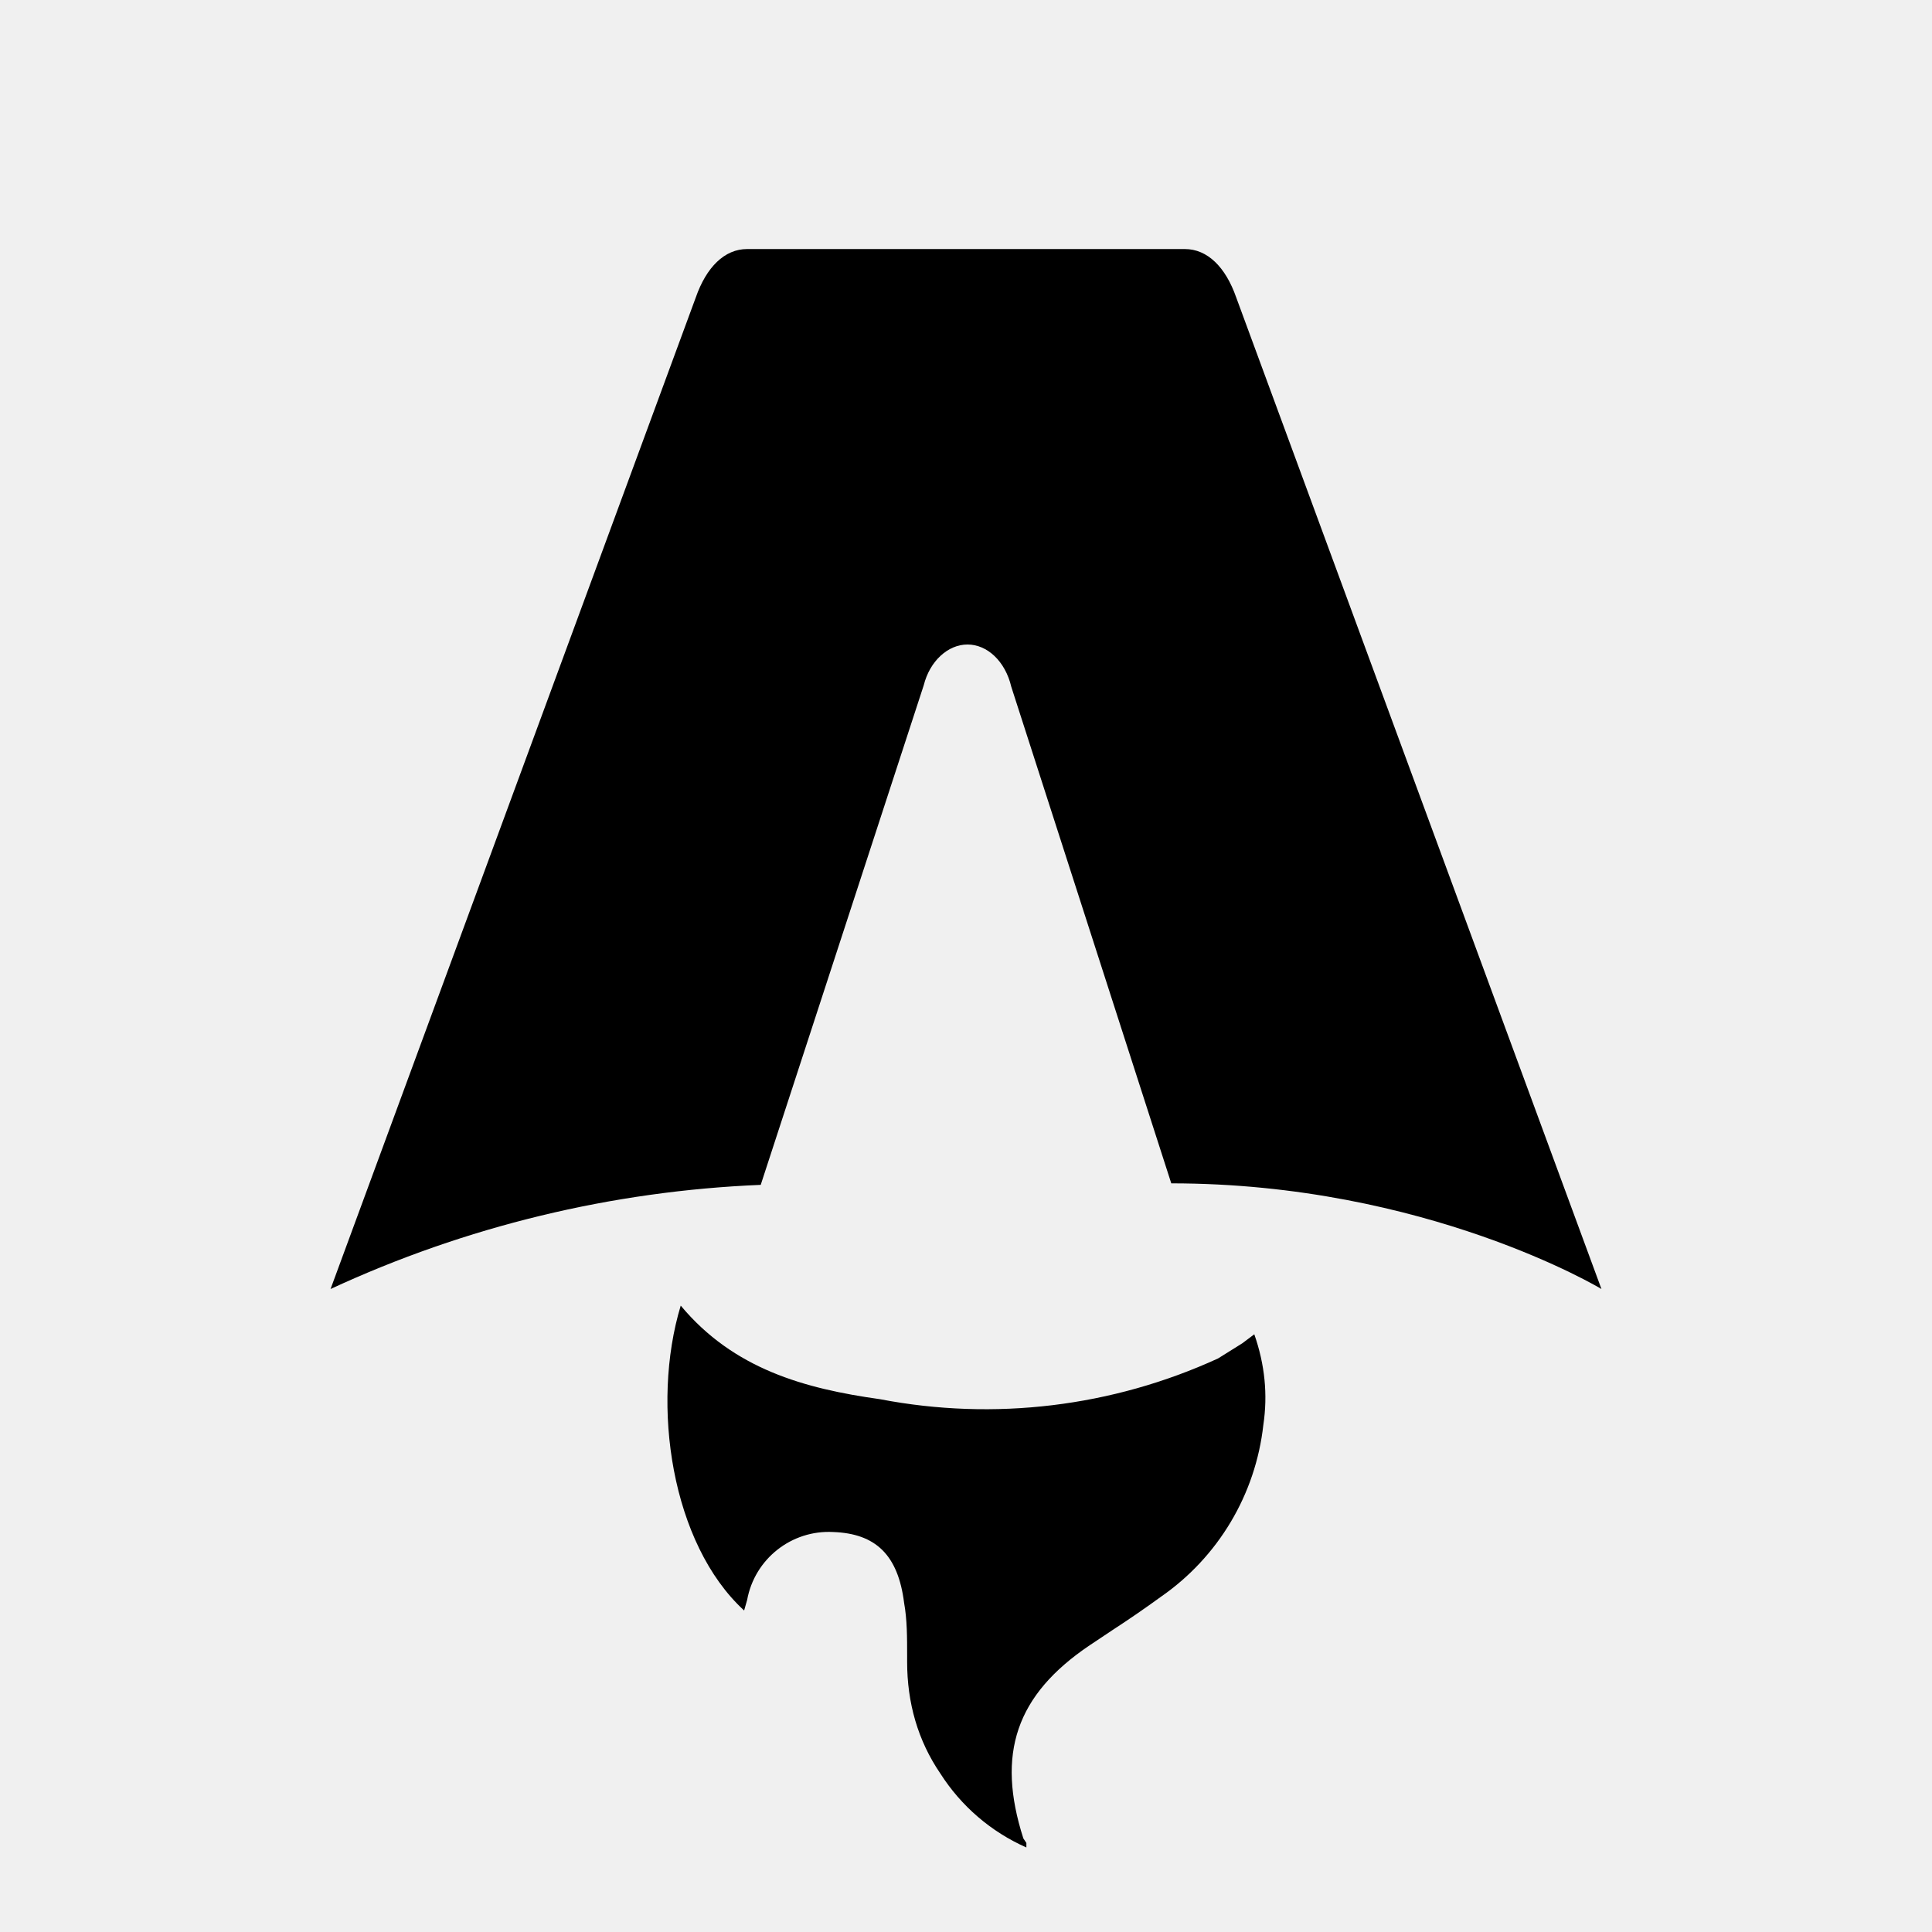
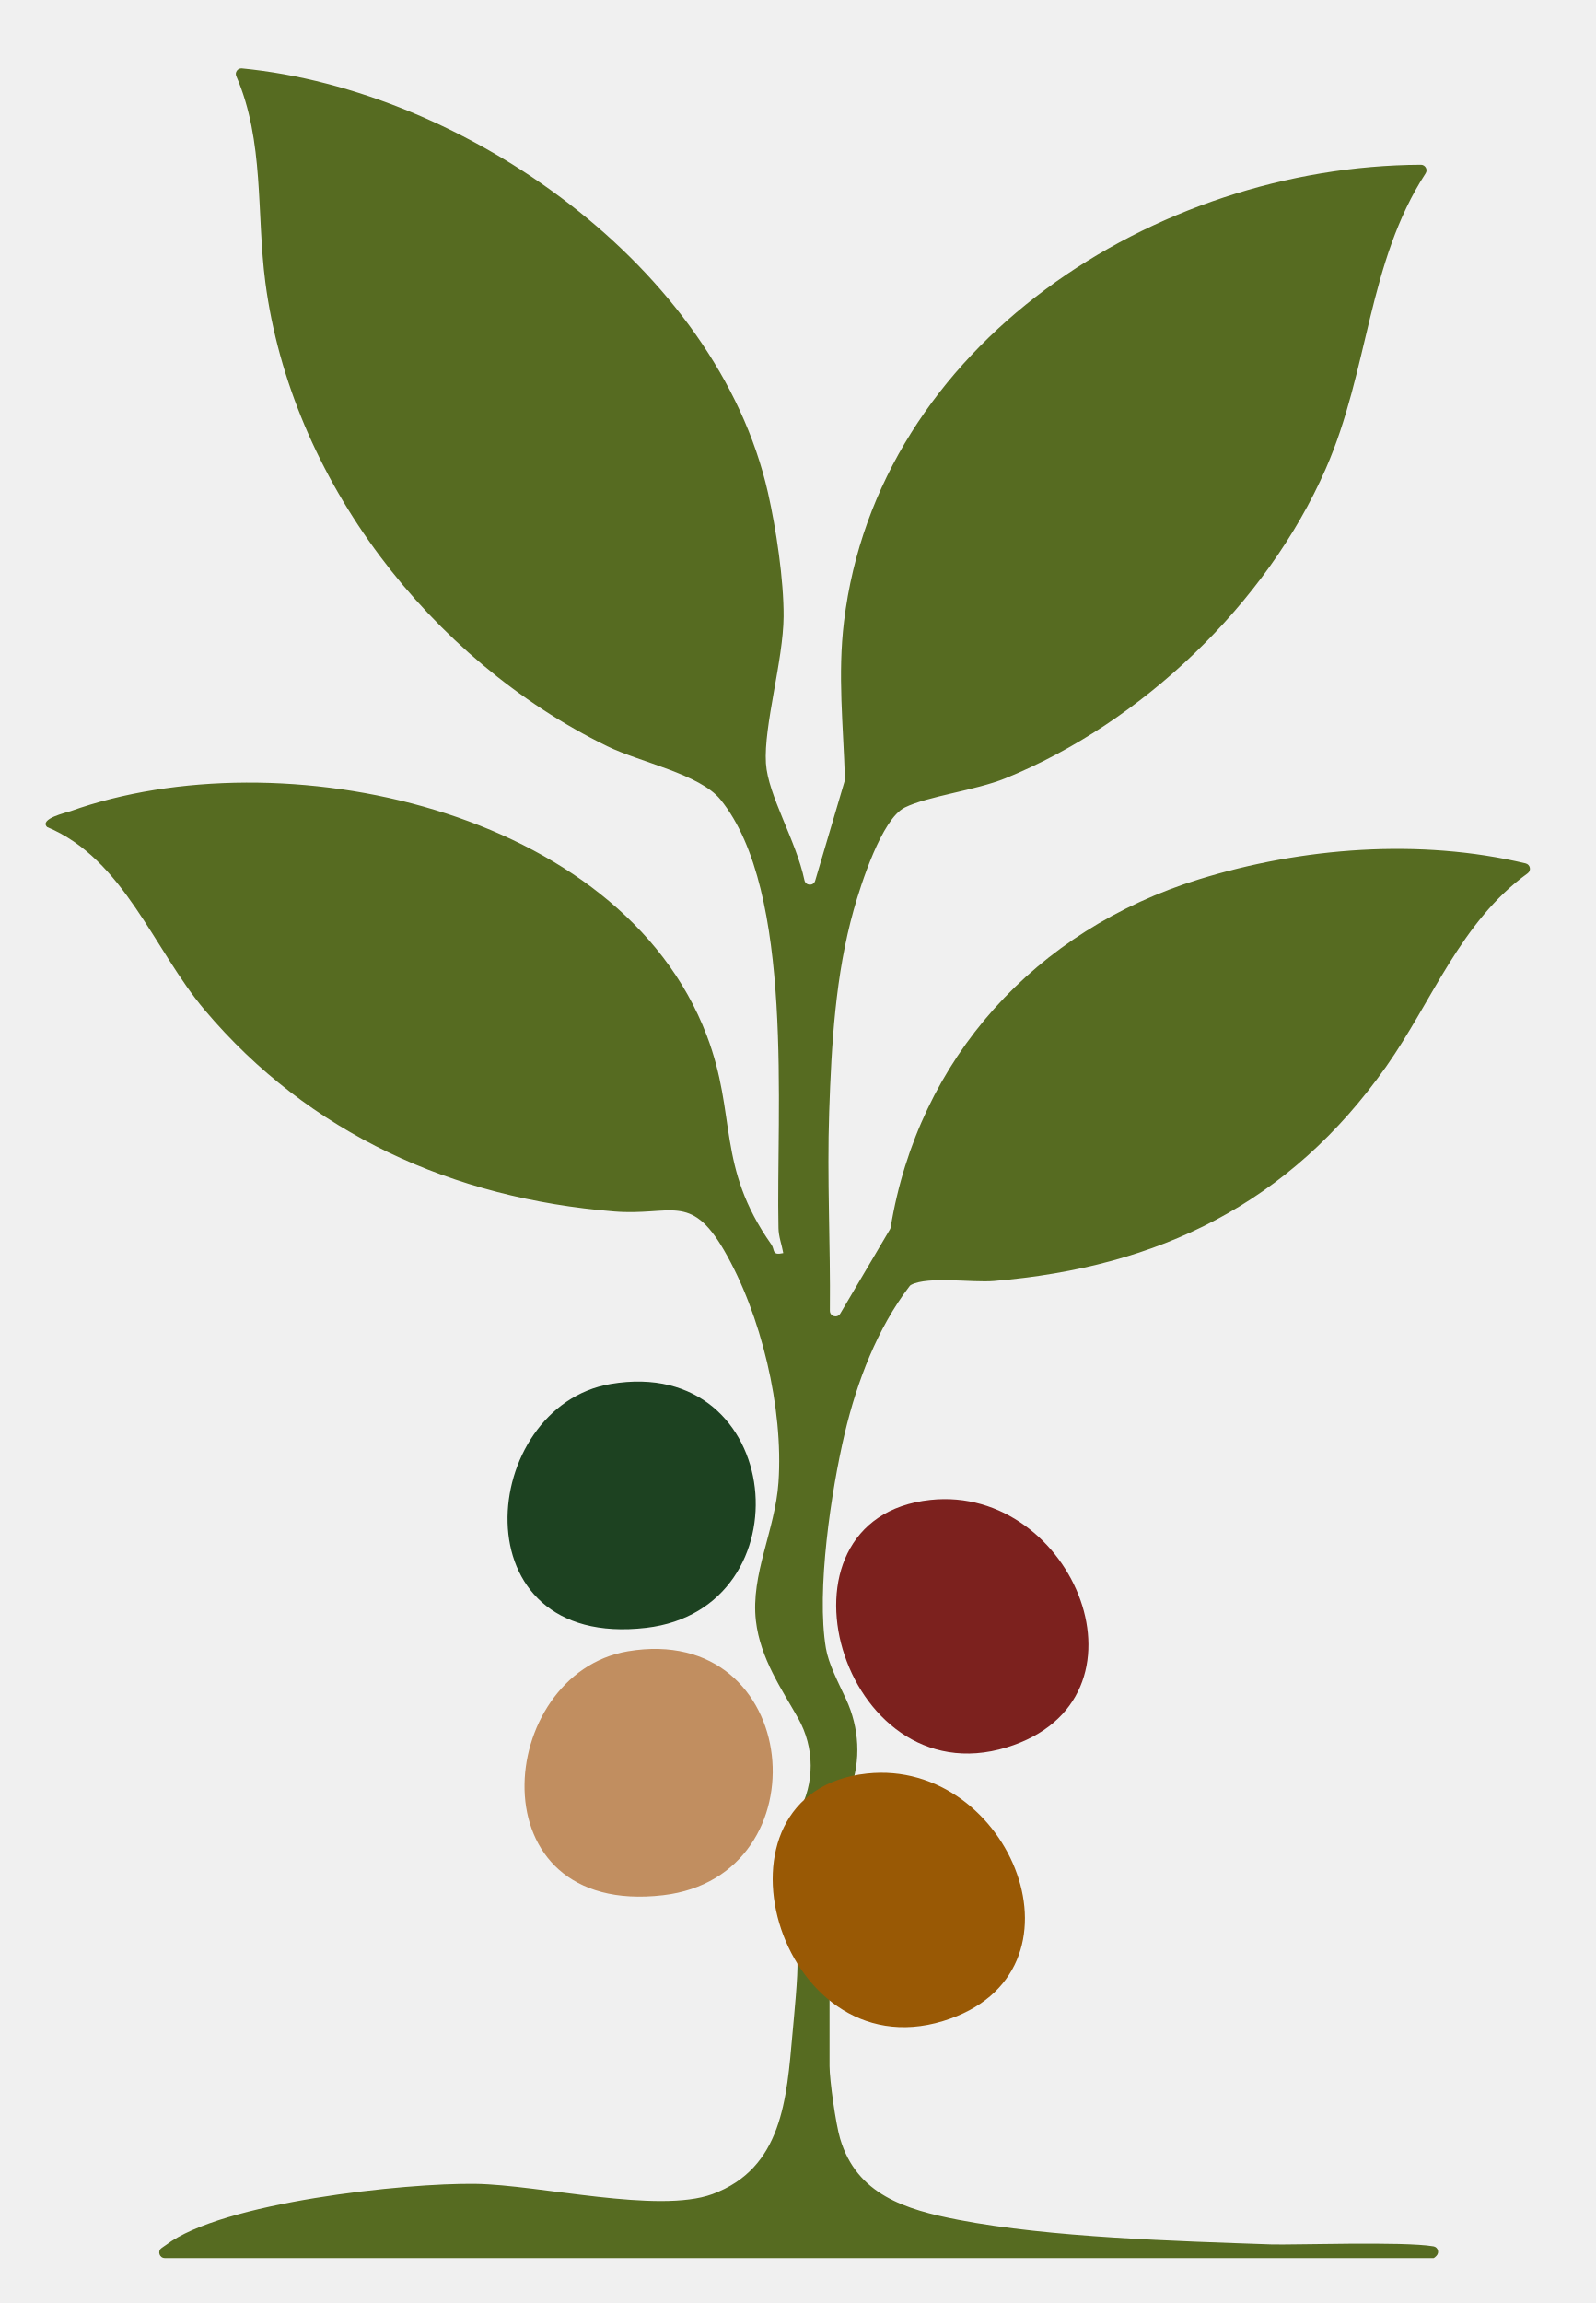
- <svg xmlns="http://www.w3.org/2000/svg" fill="none" viewBox="0 0 128 128">
-   <path d="M50.4 78.5a75.1 75.1 0 0 0-28.5 6.9l24.2-65.7c.7-2 1.9-3.2 3.4-3.2h29c1.5 0 2.7 1.2 3.4 3.2l24.2 65.7s-11.6-7-28.5-7L67 45.5c-.4-1.7-1.6-2.8-2.9-2.8-1.3 0-2.5 1.1-2.9 2.7L50.4 78.5Zm-1.1 28.2Zm-4.2-20.2c-2 6.6-.6 15.8 4.2 20.2a17.5 17.5 0 0 1 .2-.7 5.5 5.5 0 0 1 5.7-4.5c2.8.1 4.3 1.5 4.7 4.7.2 1.1.2 2.3.2 3.5v.4c0 2.7.7 5.2 2.2 7.4a13 13 0 0 0 5.7 4.9v-.3l-.2-.3c-1.8-5.6-.5-9.5 4.4-12.8l1.5-1a73 73 0 0 0 3.2-2.2 16 16 0 0 0 6.8-11.4c.3-2 .1-4-.6-6l-.8.6-1.6 1a37 37 0 0 1-22.4 2.7c-5-.7-9.7-2-13.2-6.2Z" />
-   <style>
-         path { fill: #000; }
-         @media (prefers-color-scheme: dark) {
-             path { fill: #FFF; }
-         }
-     </style>
+ <svg xmlns="http://www.w3.org/2000/svg" viewBox="-4 -6 140 202">
+   <path fill="#566B21" d="M68.78,169.3s0,.03,0,.04v5.87c0,1.24.55,5.13.93,6.38,1.45,4.9,5.73,6.22,10.35,7.11,8.06,1.56,19.18,1.87,27.49,2.16,1.84.06,11.6-.28,14.22.17,.39.07.54.54.26.83-.11.12-.22.2-.25.2H10.46c-.46,0-.67-.59-.3-.87.11-.09.25-.17.4-.28,4.91-3.74,20.9-5.45,27.17-5.36,5.58.08,16.03,2.64,20.77.9,6.14-2.26,6.52-8.36,7.03-14.09.14-1.59.5-5.09.43-6.48-.16-3.13-1.76-5.16-1.21-9.32.18-1.37.7-2.51,1.3-3.58,1.45-2.56,1.42-5.7-.02-8.26s-3.32-5.23-3.71-8.55c-.47-4.09,1.69-7.93,1.98-12.15.45-6.48-1.51-14.75-4.79-20.38-2.95-5.06-4.63-2.98-9.62-3.38-14.12-1.14-26.75-6.79-35.94-17.68-4.48-5.31-7.08-13.23-13.82-16.04-.7-.73,1.68-1.26,2.05-1.39,18.44-6.58,48.24-.26,55.83,19.68,2.67,7.01.82,11.44,5.66,18.32.34.48.01.99,1.05.76-.13-.75-.41-1.43-.42-2.21-.22-10.11,1.45-29.51-5.09-37.57-1.82-2.24-7.03-3.26-9.94-4.68-15.51-7.59-27.72-23.39-29.99-40.69-.79-6.03-.07-12.37-2.55-18.08-.15-.34.13-.71.49-.68,19.64,1.91,41.68,17.46,46.16,37.22.71,3.15,1.39,7.64,1.37,10.85-.02,3.82-1.76,9.61-1.55,12.88.18,2.82,2.63,6.72,3.38,10.26.11.5.8.52.94.04l2.59-8.76c.01-.05.02-.1.02-.16-.14-4.71-.65-9.11-.08-13.82,2.95-24.37,27.33-39.96,50.62-40.06.38,0,.62.43.41.75-5.1,7.85-4.96,17.25-8.77,25.93-5.18,11.81-16.15,22.28-28.11,27.14-2.61,1.06-6.8,1.56-8.82,2.56s-3.85,6.74-4.47,8.94c-1.62,5.75-1.96,11.82-2.16,17.74s.12,11.65.06,17.46c0,.5.65.68.91.25l4.36-7.39c.03-.05.05-.11.06-.16,2.45-14.88,12.75-26.11,27.04-30.54,9.07-2.81,19.39-3.61,28.67-1.4.41.1.52.62.18.87-5.89,4.25-8.36,11.2-12.42,16.96-8.46,11.97-19.88,17.59-34.42,18.8-1.9.16-5.75-.44-7.24.33-.07.03-.12.08-.16.14-2.82,3.68-4.6,8.35-5.67,12.86-1.2,5.08-2.51,13.82-1.66,18.87.23,1.37,1.03,2.89,1.77,4.48,1.16,2.5,1.33,5.37.36,7.94-2.14,5.66-2.38,11.87-1.83,18.32Z" />
+   <path fill="#1D4221" d="M49.58,115.39c15.35-2.6,17.33,19.73,3.11,21.39-16.66,1.95-14.72-19.42-3.11-21.39Z" />
+   <path fill="#7C211E" d="M77.63,125.56c12.61-1.35,20.27,17.56,6.68,21.71-14.55,4.44-21.55-20.12-6.68-21.71Z" />
+   <path fill="#C18E60" d="M51.07,138.84c15.35-2.6,17.33,19.73,3.11,21.39-16.66,1.95-14.72-19.42-3.11-21.39Z" />
+   <path fill="#995905" d="M72.06,149.56c12.61-1.35,20.27,17.56,6.68,21.71-14.55,4.44-21.55-20.12-6.68-21.71Z" />
</svg>
